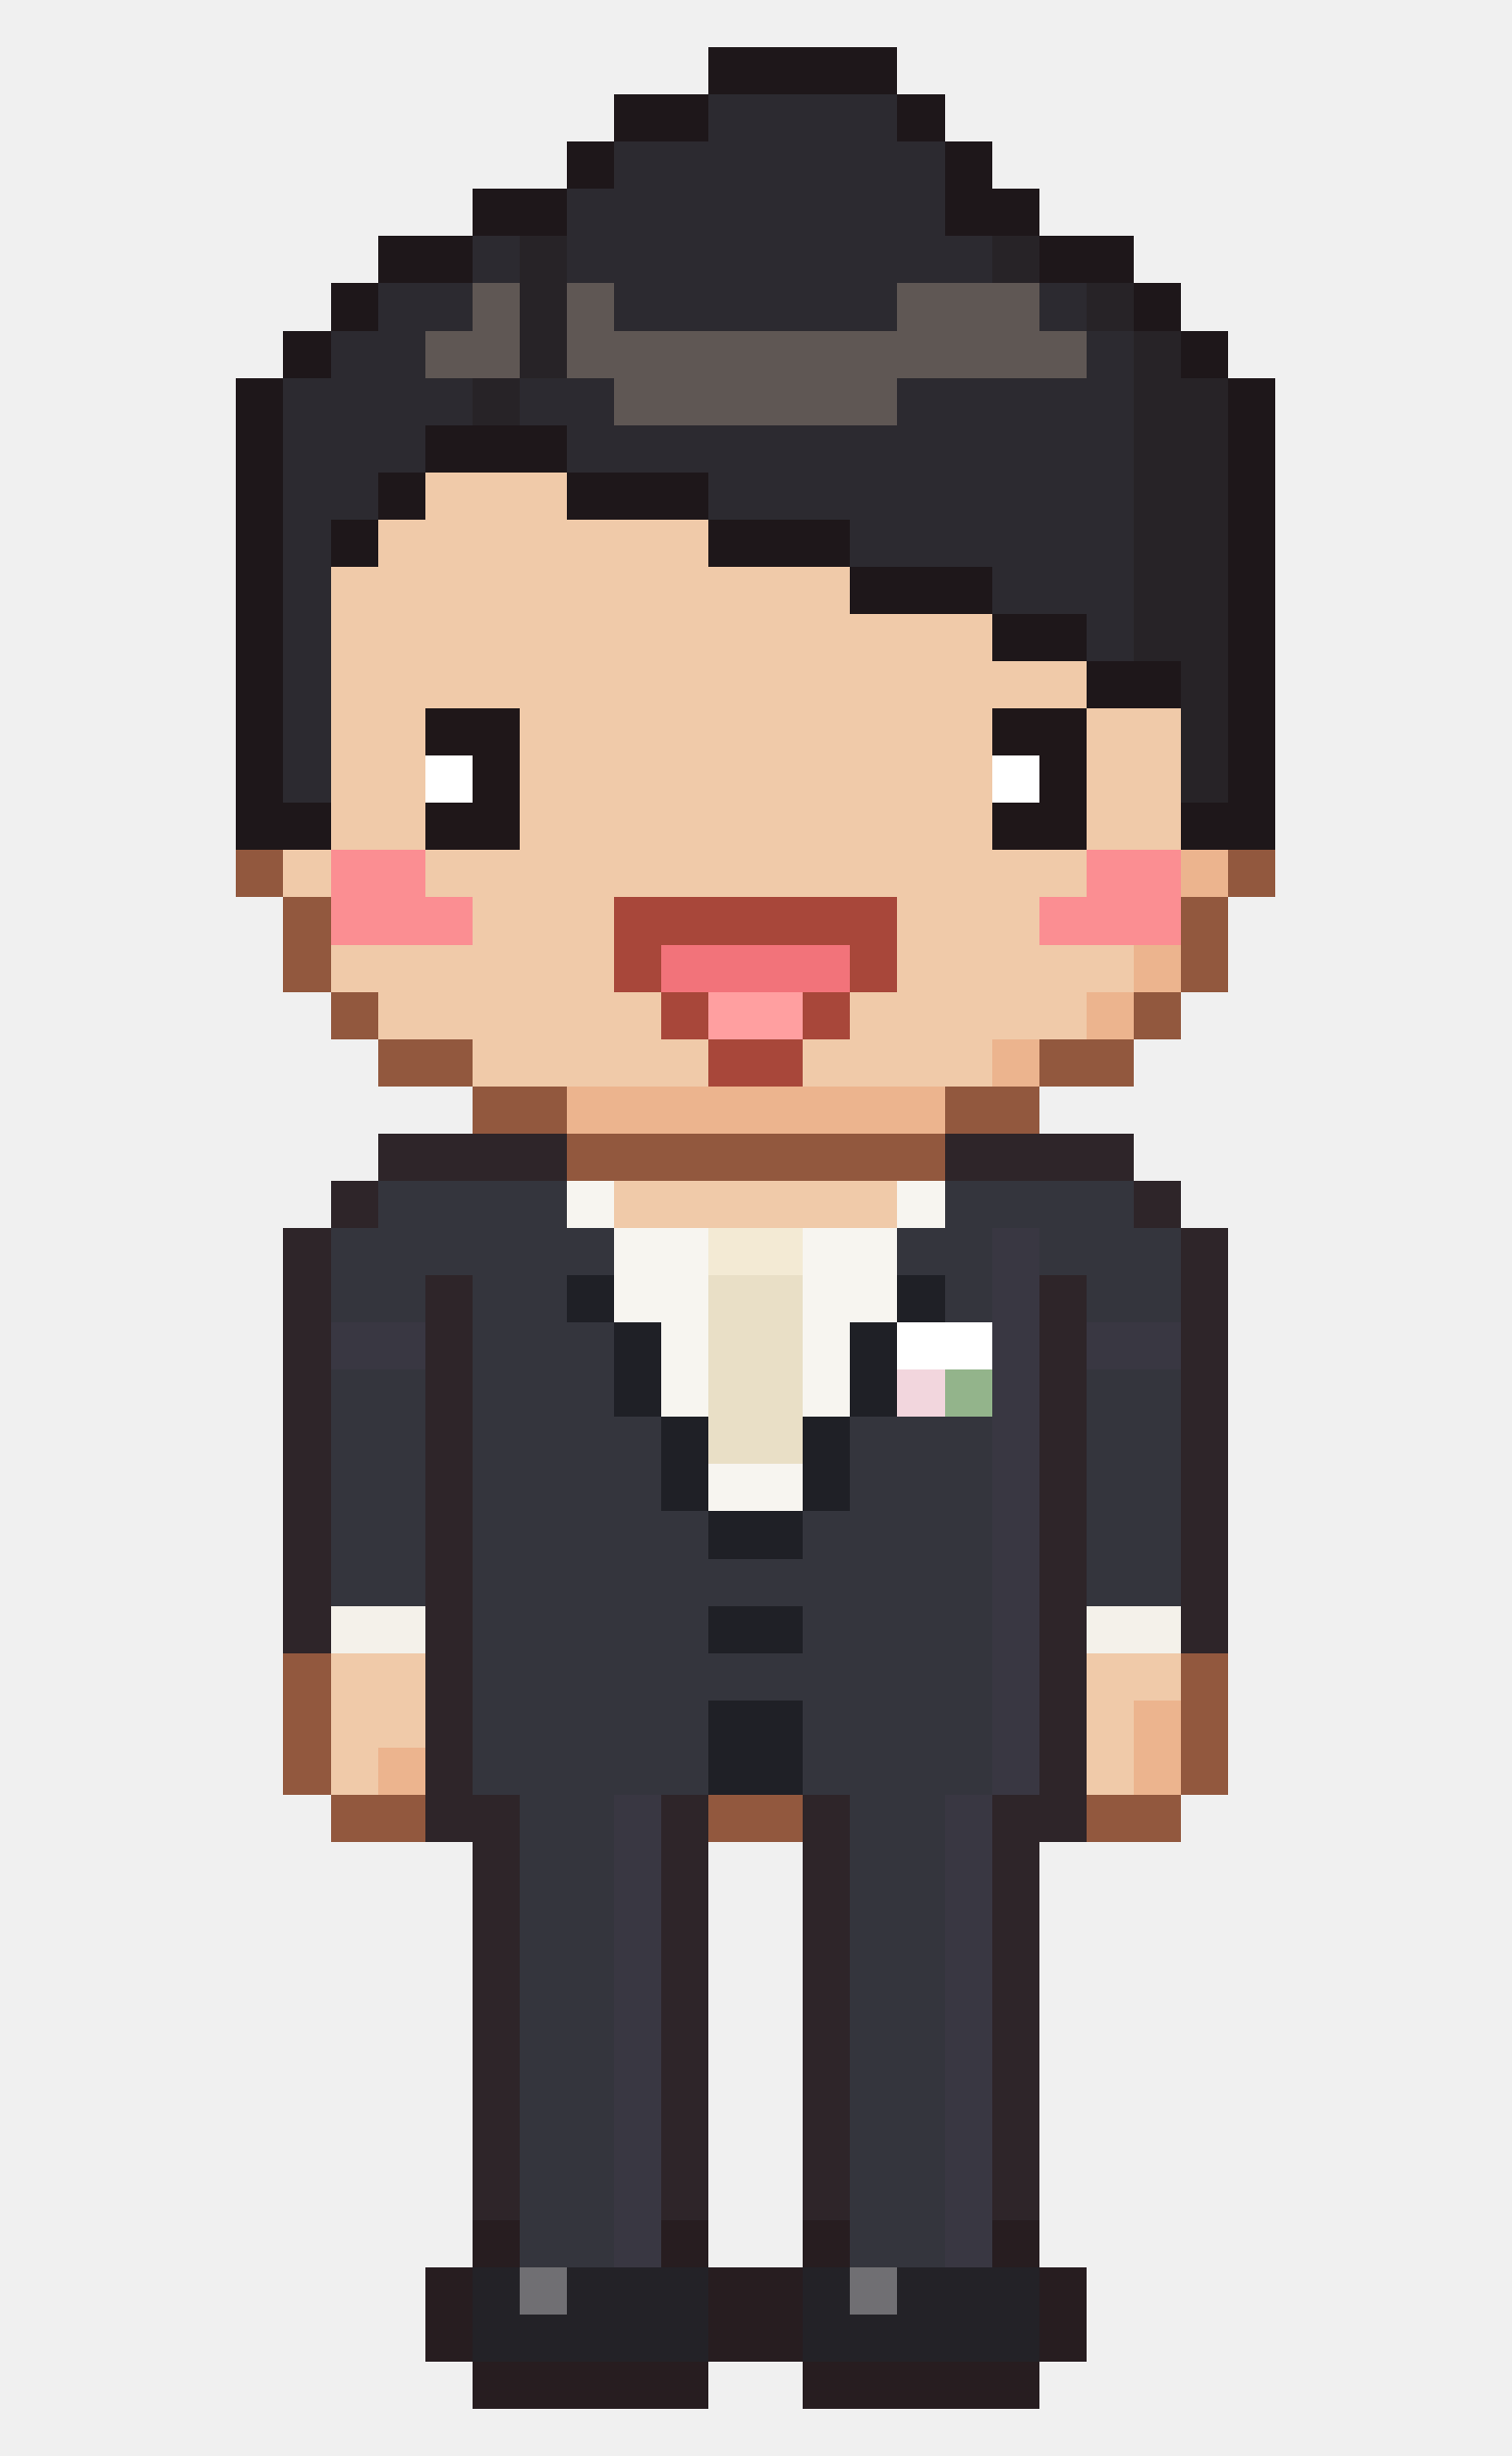
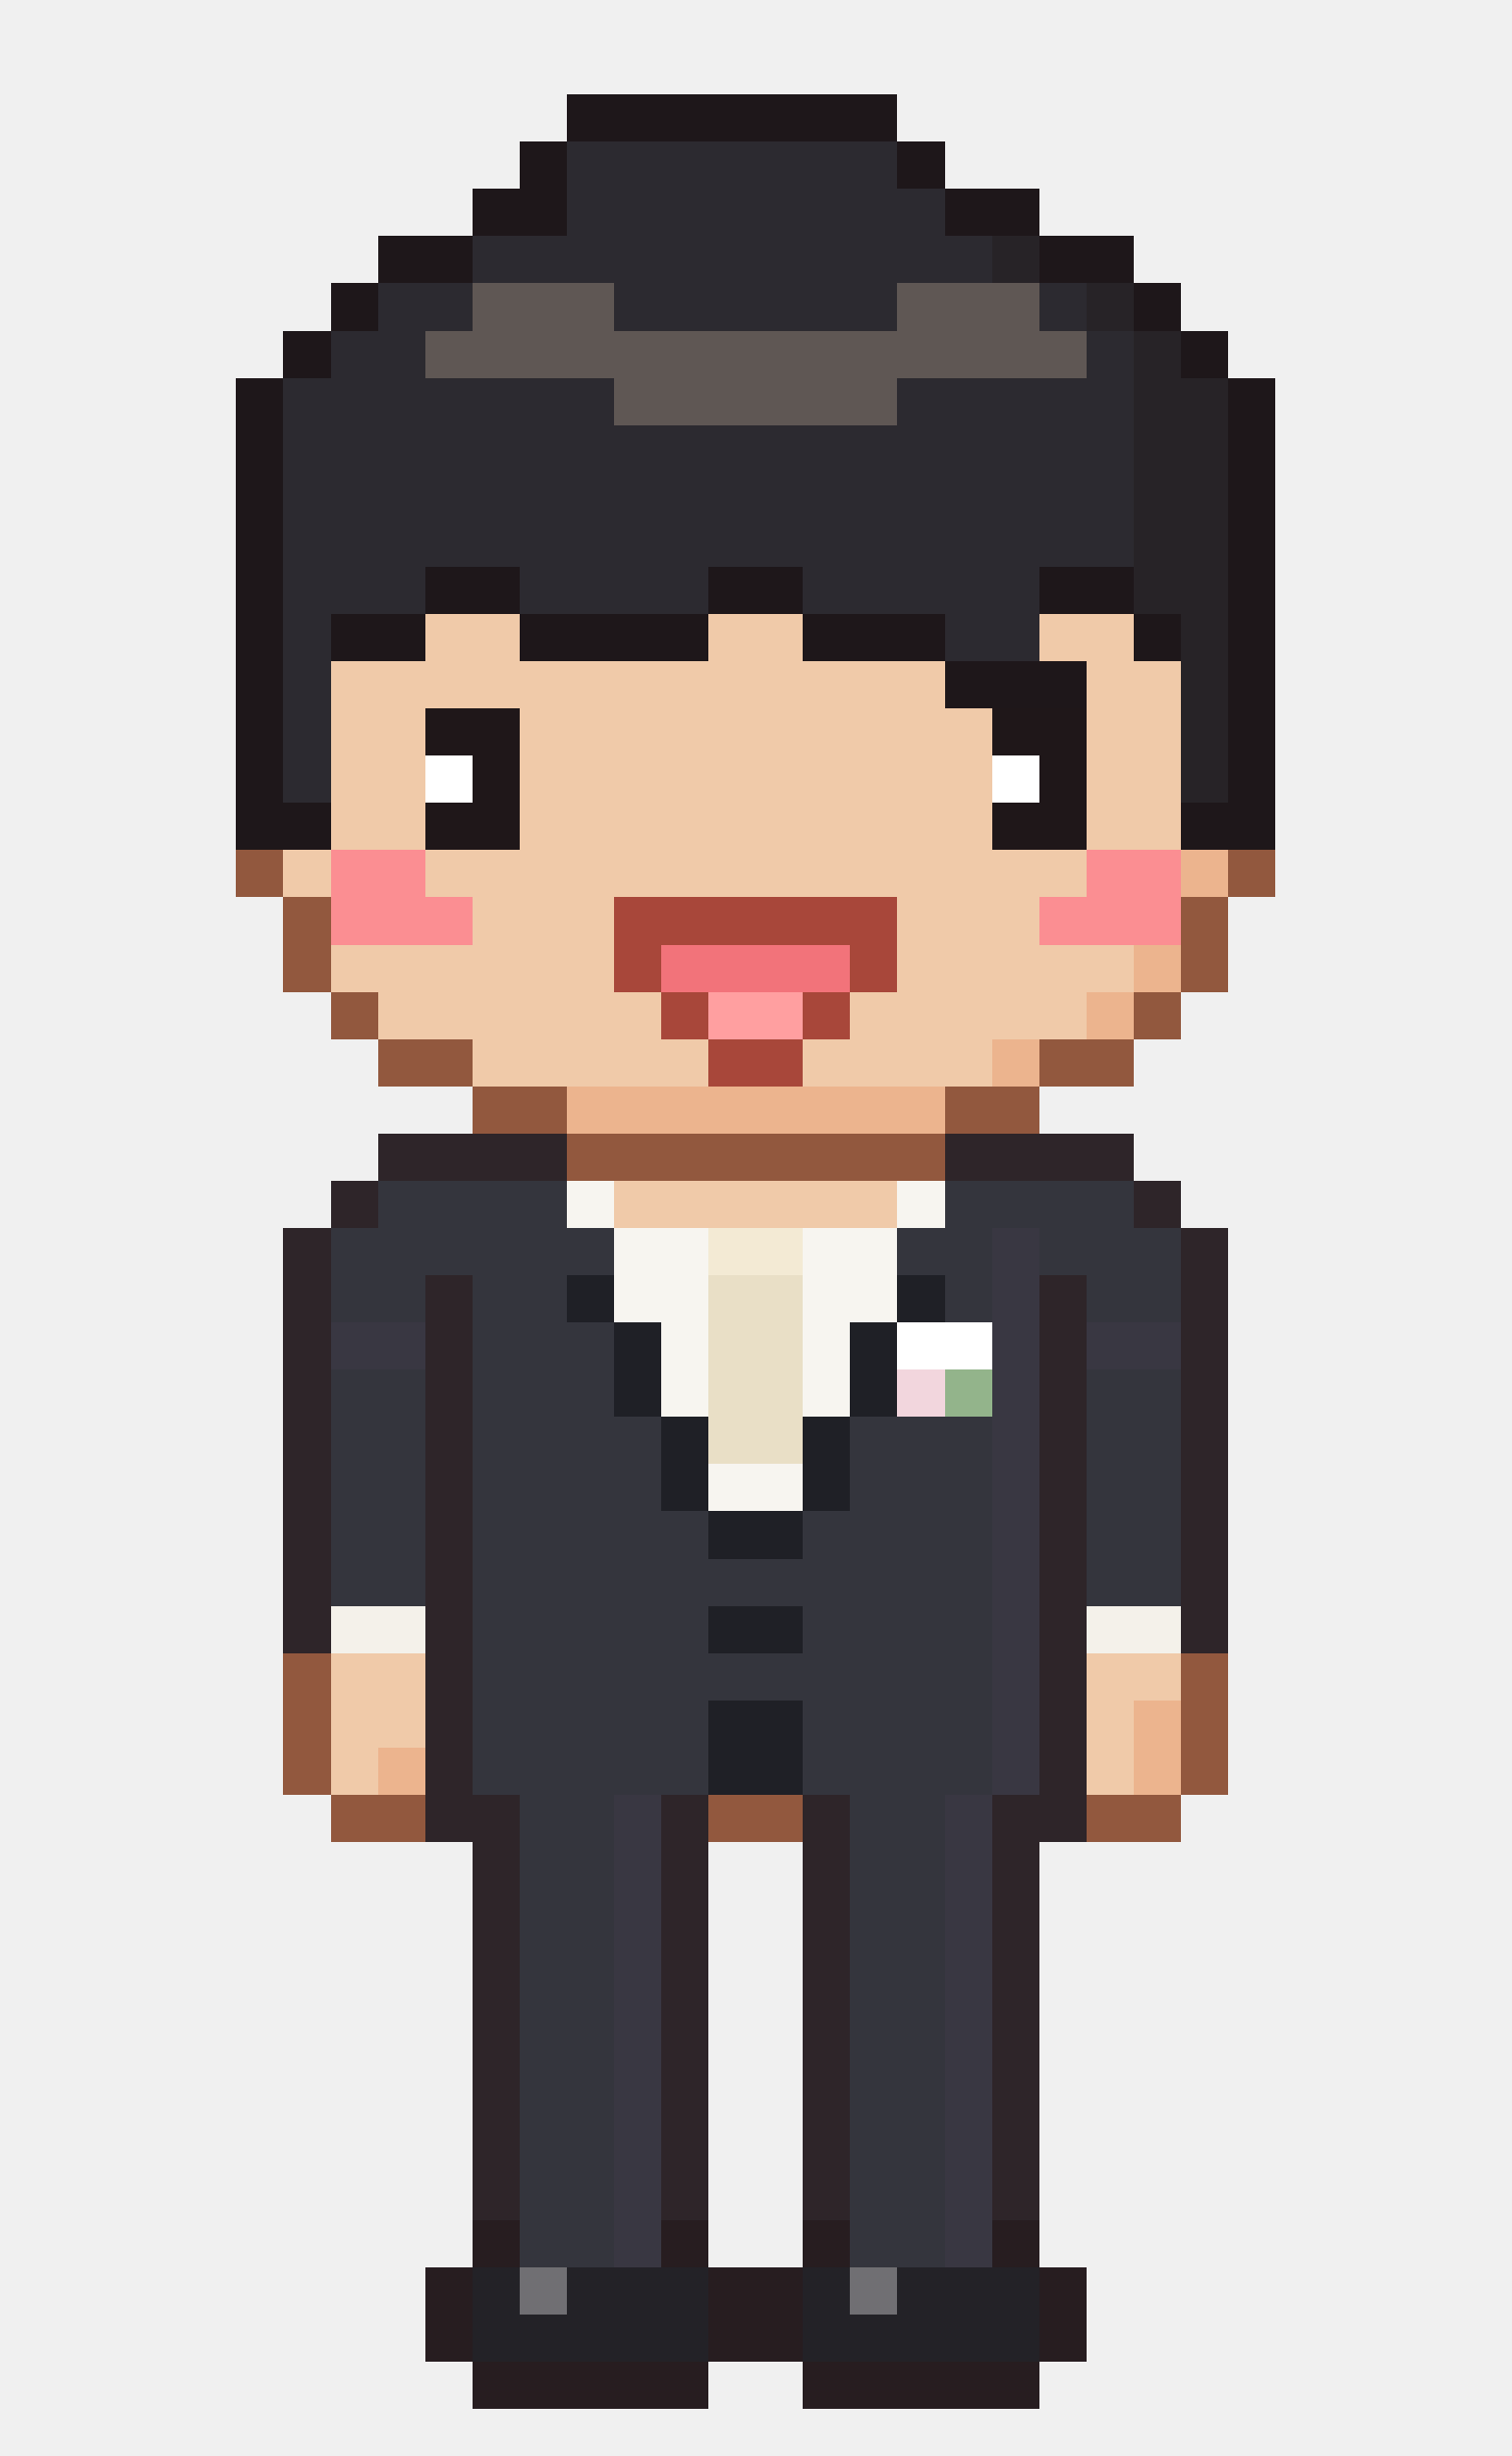
<svg xmlns="http://www.w3.org/2000/svg" class="character" viewBox="0 0 32 52" shape-rendering="crispEdges" aria-hidden="true">
-   <rect x="15" y="1" width="4" height="1" fill="#1e171a" />
-   <rect x="13" y="2" width="2" height="1" fill="#1e171a" />
-   <rect x="15" y="2" width="4" height="1" fill="#2c2a30" />
-   <rect x="19" y="2" width="1" height="1" fill="#1e171a" />
-   <rect x="12" y="3" width="1" height="1" fill="#1e171a" />
-   <rect x="13" y="3" width="7" height="1" fill="#2c2a30" />
-   <rect x="20" y="3" width="1" height="1" fill="#1e171a" />
+   <rect x="12" y="2" width="7" height="1" fill="#1e171a" />
+   <rect x="11" y="3" width="1" height="1" fill="#1e171a" />
+   <rect x="12" y="3" width="7" height="1" fill="#2c2a30" />
+   <rect x="19" y="3" width="1" height="1" fill="#1e171a" />
  <rect x="10" y="4" width="2" height="1" fill="#1e171a" />
  <rect x="12" y="4" width="8" height="1" fill="#2c2a30" />
  <rect x="20" y="4" width="2" height="1" fill="#1e171a" />
  <rect x="8" y="5" width="2" height="1" fill="#1e171a" />
-   <rect x="10" y="5" width="1" height="1" fill="#2c2a30" />
-   <rect x="11" y="5" width="1" height="1" fill="#272327" />
-   <rect x="12" y="5" width="9" height="1" fill="#2c2a30" />
+   <rect x="10" y="5" width="11" height="1" fill="#2c2a30" />
  <rect x="21" y="5" width="1" height="1" fill="#272327" />
  <rect x="22" y="5" width="2" height="1" fill="#1e171a" />
  <rect x="7" y="6" width="1" height="1" fill="#1e171a" />
  <rect x="8" y="6" width="2" height="1" fill="#2c2a30" />
-   <rect x="10" y="6" width="1" height="1" fill="#5f5754" />
-   <rect x="11" y="6" width="1" height="1" fill="#272327" />
-   <rect x="12" y="6" width="1" height="1" fill="#5f5754" />
+   <rect x="10" y="6" width="3" height="1" fill="#5f5754" />
  <rect x="13" y="6" width="6" height="1" fill="#2c2a30" />
  <rect x="19" y="6" width="3" height="1" fill="#5f5754" />
  <rect x="22" y="6" width="1" height="1" fill="#2c2a30" />
  <rect x="23" y="6" width="1" height="1" fill="#272327" />
  <rect x="24" y="6" width="1" height="1" fill="#1e171a" />
  <rect x="6" y="7" width="1" height="1" fill="#1e171a" />
  <rect x="7" y="7" width="2" height="1" fill="#2c2a30" />
-   <rect x="9" y="7" width="2" height="1" fill="#5f5754" />
-   <rect x="11" y="7" width="1" height="1" fill="#272327" />
-   <rect x="12" y="7" width="11" height="1" fill="#5f5754" />
+   <rect x="9" y="7" width="14" height="1" fill="#5f5754" />
  <rect x="23" y="7" width="1" height="1" fill="#2c2a30" />
  <rect x="24" y="7" width="1" height="1" fill="#272327" />
  <rect x="25" y="7" width="1" height="1" fill="#1e171a" />
  <rect x="5" y="8" width="1" height="1" fill="#1e171a" />
-   <rect x="6" y="8" width="4" height="1" fill="#2c2a30" />
-   <rect x="10" y="8" width="1" height="1" fill="#272327" />
-   <rect x="11" y="8" width="2" height="1" fill="#2c2a30" />
+   <rect x="6" y="8" width="7" height="1" fill="#2c2a30" />
  <rect x="13" y="8" width="6" height="1" fill="#5f5754" />
  <rect x="19" y="8" width="5" height="1" fill="#2c2a30" />
  <rect x="24" y="8" width="2" height="1" fill="#272327" />
  <rect x="26" y="8" width="1" height="1" fill="#1e171a" />
  <rect x="5" y="9" width="1" height="1" fill="#1e171a" />
-   <rect x="6" y="9" width="3" height="1" fill="#2c2a30" />
-   <rect x="9" y="9" width="3" height="1" fill="#1e171a" />
-   <rect x="12" y="9" width="12" height="1" fill="#2c2a30" />
+   <rect x="6" y="9" width="18" height="1" fill="#2c2a30" />
  <rect x="24" y="9" width="2" height="1" fill="#272327" />
  <rect x="26" y="9" width="1" height="1" fill="#1e171a" />
  <rect x="5" y="10" width="1" height="1" fill="#1e171a" />
-   <rect x="6" y="10" width="2" height="1" fill="#2c2a30" />
-   <rect x="8" y="10" width="1" height="1" fill="#1e171a" />
-   <rect x="9" y="10" width="3" height="1" fill="#f0caa9" />
-   <rect x="12" y="10" width="3" height="1" fill="#1e171a" />
-   <rect x="15" y="10" width="9" height="1" fill="#2c2a30" />
+   <rect x="6" y="10" width="18" height="1" fill="#2c2a30" />
  <rect x="24" y="10" width="2" height="1" fill="#272327" />
  <rect x="26" y="10" width="1" height="1" fill="#1e171a" />
  <rect x="5" y="11" width="1" height="1" fill="#1e171a" />
-   <rect x="6" y="11" width="1" height="1" fill="#2c2a30" />
-   <rect x="7" y="11" width="1" height="1" fill="#1e171a" />
-   <rect x="8" y="11" width="7" height="1" fill="#f0caa9" />
-   <rect x="15" y="11" width="3" height="1" fill="#1e171a" />
-   <rect x="18" y="11" width="6" height="1" fill="#2c2a30" />
+   <rect x="6" y="11" width="18" height="1" fill="#2c2a30" />
  <rect x="24" y="11" width="2" height="1" fill="#272327" />
  <rect x="26" y="11" width="1" height="1" fill="#1e171a" />
  <rect x="5" y="12" width="1" height="1" fill="#1e171a" />
-   <rect x="6" y="12" width="1" height="1" fill="#2c2a30" />
-   <rect x="7" y="12" width="11" height="1" fill="#f0caa9" />
-   <rect x="18" y="12" width="3" height="1" fill="#1e171a" />
-   <rect x="21" y="12" width="3" height="1" fill="#2c2a30" />
+   <rect x="6" y="12" width="3" height="1" fill="#2c2a30" />
+   <rect x="9" y="12" width="2" height="1" fill="#1e171a" />
+   <rect x="11" y="12" width="4" height="1" fill="#2c2a30" />
+   <rect x="15" y="12" width="2" height="1" fill="#1e171a" />
+   <rect x="17" y="12" width="5" height="1" fill="#2c2a30" />
+   <rect x="22" y="12" width="2" height="1" fill="#1e171a" />
  <rect x="24" y="12" width="2" height="1" fill="#272327" />
  <rect x="26" y="12" width="1" height="1" fill="#1e171a" />
  <rect x="5" y="13" width="1" height="1" fill="#1e171a" />
  <rect x="6" y="13" width="1" height="1" fill="#2c2a30" />
-   <rect x="7" y="13" width="14" height="1" fill="#f0caa9" />
-   <rect x="21" y="13" width="2" height="1" fill="#1e171a" />
-   <rect x="23" y="13" width="1" height="1" fill="#2c2a30" />
-   <rect x="24" y="13" width="2" height="1" fill="#272327" />
+   <rect x="7" y="13" width="2" height="1" fill="#1e171a" />
+   <rect x="9" y="13" width="2" height="1" fill="#f0caa9" />
+   <rect x="11" y="13" width="4" height="1" fill="#1e171a" />
+   <rect x="15" y="13" width="2" height="1" fill="#f0caa9" />
+   <rect x="17" y="13" width="3" height="1" fill="#1e171a" />
+   <rect x="20" y="13" width="2" height="1" fill="#2c2a30" />
+   <rect x="22" y="13" width="2" height="1" fill="#f0caa9" />
+   <rect x="24" y="13" width="1" height="1" fill="#1e171a" />
+   <rect x="25" y="13" width="1" height="1" fill="#272327" />
  <rect x="26" y="13" width="1" height="1" fill="#1e171a" />
  <rect x="5" y="14" width="1" height="1" fill="#1e171a" />
  <rect x="6" y="14" width="1" height="1" fill="#2c2a30" />
-   <rect x="7" y="14" width="16" height="1" fill="#f0caa9" />
-   <rect x="23" y="14" width="2" height="1" fill="#1e171a" />
+   <rect x="7" y="14" width="13" height="1" fill="#f0caa9" />
+   <rect x="20" y="14" width="3" height="1" fill="#1e171a" />
+   <rect x="23" y="14" width="2" height="1" fill="#f0caa9" />
  <rect x="25" y="14" width="1" height="1" fill="#272327" />
  <rect x="26" y="14" width="1" height="1" fill="#1e171a" />
  <rect x="5" y="15" width="1" height="1" fill="#1e171a" />
  <rect x="6" y="15" width="1" height="1" fill="#2c2a30" />
  <rect x="7" y="15" width="2" height="1" fill="#f0caa9" />
  <rect x="9" y="15" width="2" height="1" fill="#1f1719" />
  <rect x="11" y="15" width="10" height="1" fill="#f0caa9" />
  <rect x="21" y="15" width="2" height="1" fill="#1f1719" />
  <rect x="23" y="15" width="2" height="1" fill="#f0caa9" />
  <rect x="25" y="15" width="1" height="1" fill="#272327" />
  <rect x="26" y="15" width="1" height="1" fill="#1e171a" />
  <rect x="5" y="16" width="1" height="1" fill="#1e171a" />
  <rect x="6" y="16" width="1" height="1" fill="#2c2a30" />
  <rect x="7" y="16" width="2" height="1" fill="#f0caa9" />
  <rect x="9" y="16" width="1" height="1" fill="#ffffff" />
  <rect x="10" y="16" width="1" height="1" fill="#1f1719" />
  <rect x="11" y="16" width="10" height="1" fill="#f0caa9" />
  <rect x="21" y="16" width="1" height="1" fill="#ffffff" />
  <rect x="22" y="16" width="1" height="1" fill="#1f1719" />
  <rect x="23" y="16" width="2" height="1" fill="#f0caa9" />
  <rect x="25" y="16" width="1" height="1" fill="#272327" />
  <rect x="26" y="16" width="1" height="1" fill="#1e171a" />
  <rect x="5" y="17" width="2" height="1" fill="#1e171a" />
  <rect x="7" y="17" width="2" height="1" fill="#f0caa9" />
  <rect x="9" y="17" width="2" height="1" fill="#1f1719" />
  <rect x="11" y="17" width="10" height="1" fill="#f0caa9" />
  <rect x="21" y="17" width="2" height="1" fill="#1f1719" />
  <rect x="23" y="17" width="2" height="1" fill="#f0caa9" />
  <rect x="25" y="17" width="2" height="1" fill="#1e171a" />
  <rect x="5" y="18" width="1" height="1" fill="#92583e" />
  <rect x="6" y="18" width="1" height="1" fill="#f0caa9" />
  <rect x="7" y="18" width="2" height="1" fill="#fb8e92" />
  <rect x="9" y="18" width="14" height="1" fill="#f0caa9" />
  <rect x="23" y="18" width="2" height="1" fill="#fb8e92" />
  <rect x="25" y="18" width="1" height="1" fill="#ecb48e" />
  <rect x="26" y="18" width="1" height="1" fill="#92583e" />
  <rect x="6" y="19" width="1" height="1" fill="#92583e" />
  <rect x="7" y="19" width="3" height="1" fill="#fb8e92" />
  <rect x="10" y="19" width="3" height="1" fill="#f0caa9" />
  <rect x="13" y="19" width="6" height="1" fill="#a8473a" />
  <rect x="19" y="19" width="3" height="1" fill="#f0caa9" />
  <rect x="22" y="19" width="3" height="1" fill="#fb8e92" />
  <rect x="25" y="19" width="1" height="1" fill="#92583e" />
  <rect x="6" y="20" width="1" height="1" fill="#92583e" />
  <rect x="7" y="20" width="6" height="1" fill="#f0caa9" />
  <rect x="13" y="20" width="1" height="1" fill="#a8473a" />
  <rect x="14" y="20" width="4" height="1" fill="#f2737a" />
  <rect x="18" y="20" width="1" height="1" fill="#a8473a" />
  <rect x="19" y="20" width="5" height="1" fill="#f0caa9" />
  <rect x="24" y="20" width="1" height="1" fill="#ecb48e" />
  <rect x="25" y="20" width="1" height="1" fill="#92583e" />
  <rect x="7" y="21" width="1" height="1" fill="#92583e" />
  <rect x="8" y="21" width="6" height="1" fill="#f0caa9" />
  <rect x="14" y="21" width="1" height="1" fill="#a8473a" />
  <rect x="15" y="21" width="2" height="1" fill="#ff9fa0" />
  <rect x="17" y="21" width="1" height="1" fill="#a8473a" />
  <rect x="18" y="21" width="5" height="1" fill="#f0caa9" />
  <rect x="23" y="21" width="1" height="1" fill="#ecb48e" />
  <rect x="24" y="21" width="1" height="1" fill="#92583e" />
  <rect x="8" y="22" width="2" height="1" fill="#92583e" />
  <rect x="10" y="22" width="5" height="1" fill="#f0caa9" />
  <rect x="15" y="22" width="2" height="1" fill="#a8473a" />
  <rect x="17" y="22" width="4" height="1" fill="#f0caa9" />
  <rect x="21" y="22" width="1" height="1" fill="#ecb48e" />
  <rect x="22" y="22" width="2" height="1" fill="#92583e" />
  <rect x="10" y="23" width="2" height="1" fill="#92583e" />
  <rect x="12" y="23" width="8" height="1" fill="#ecb48e" />
  <rect x="20" y="23" width="2" height="1" fill="#92583e" />
  <rect x="8" y="24" width="4" height="1" fill="#2e2529" />
  <rect x="12" y="24" width="8" height="1" fill="#92583e" />
  <rect x="20" y="24" width="4" height="1" fill="#2e2529" />
  <rect x="7" y="25" width="1" height="1" fill="#2e2529" />
  <rect x="8" y="25" width="4" height="1" fill="#34353d" />
  <rect x="12" y="25" width="1" height="1" fill="#f7f5f0" />
  <rect x="13" y="25" width="6" height="1" fill="#f0caa9" />
  <rect x="19" y="25" width="1" height="1" fill="#f7f5f0" />
  <rect x="20" y="25" width="4" height="1" fill="#34353d" />
  <rect x="24" y="25" width="1" height="1" fill="#2e2529" />
  <rect x="6" y="26" width="1" height="1" fill="#2e2529" />
  <rect x="7" y="26" width="6" height="1" fill="#34353d" />
  <rect x="13" y="26" width="2" height="1" fill="#f7f5f0" />
  <rect x="15" y="26" width="2" height="1" fill="#f3ead4" />
  <rect x="17" y="26" width="2" height="1" fill="#f7f5f0" />
  <rect x="19" y="26" width="2" height="1" fill="#34353d" />
  <rect x="21" y="26" width="1" height="1" fill="#393742" />
  <rect x="22" y="26" width="3" height="1" fill="#34353d" />
  <rect x="25" y="26" width="1" height="1" fill="#2e2529" />
  <rect x="6" y="27" width="1" height="1" fill="#2e2529" />
  <rect x="7" y="27" width="2" height="1" fill="#34353d" />
  <rect x="9" y="27" width="1" height="1" fill="#2e2529" />
  <rect x="10" y="27" width="2" height="1" fill="#34353d" />
  <rect x="12" y="27" width="1" height="1" fill="#1f2026" />
  <rect x="13" y="27" width="2" height="1" fill="#f7f5f0" />
  <rect x="15" y="27" width="2" height="1" fill="#e9dfc6" />
  <rect x="17" y="27" width="2" height="1" fill="#f7f5f0" />
  <rect x="19" y="27" width="1" height="1" fill="#1f2026" />
  <rect x="20" y="27" width="1" height="1" fill="#34353d" />
  <rect x="21" y="27" width="1" height="1" fill="#393742" />
  <rect x="22" y="27" width="1" height="1" fill="#2e2529" />
  <rect x="23" y="27" width="2" height="1" fill="#34353d" />
  <rect x="25" y="27" width="1" height="1" fill="#2e2529" />
  <rect x="6" y="28" width="1" height="1" fill="#2e2529" />
  <rect x="7" y="28" width="2" height="1" fill="#393742" />
  <rect x="9" y="28" width="1" height="1" fill="#2e2529" />
  <rect x="10" y="28" width="3" height="1" fill="#34353d" />
  <rect x="13" y="28" width="1" height="1" fill="#1f2026" />
  <rect x="14" y="28" width="1" height="1" fill="#f7f5f0" />
  <rect x="15" y="28" width="2" height="1" fill="#e9dfc6" />
  <rect x="17" y="28" width="1" height="1" fill="#f7f5f0" />
  <rect x="18" y="28" width="1" height="1" fill="#1f2026" />
  <rect x="19" y="28" width="2" height="1" fill="#ffffff" />
  <rect x="21" y="28" width="1" height="1" fill="#393742" />
  <rect x="22" y="28" width="1" height="1" fill="#2e2529" />
  <rect x="23" y="28" width="2" height="1" fill="#393742" />
  <rect x="25" y="28" width="1" height="1" fill="#2e2529" />
  <rect x="6" y="29" width="1" height="1" fill="#2e2529" />
  <rect x="7" y="29" width="2" height="1" fill="#34353d" />
  <rect x="9" y="29" width="1" height="1" fill="#2e2529" />
  <rect x="10" y="29" width="3" height="1" fill="#34353d" />
  <rect x="13" y="29" width="1" height="1" fill="#1f2026" />
  <rect x="14" y="29" width="1" height="1" fill="#f7f5f0" />
  <rect x="15" y="29" width="2" height="1" fill="#e9dfc6" />
  <rect x="17" y="29" width="1" height="1" fill="#f7f5f0" />
  <rect x="18" y="29" width="1" height="1" fill="#1f2026" />
  <rect x="19" y="29" width="1" height="1" fill="#f2d6dd" />
  <rect x="20" y="29" width="1" height="1" fill="#93b48b" />
  <rect x="21" y="29" width="1" height="1" fill="#393742" />
  <rect x="22" y="29" width="1" height="1" fill="#2e2529" />
  <rect x="23" y="29" width="2" height="1" fill="#34353d" />
  <rect x="25" y="29" width="1" height="1" fill="#2e2529" />
  <rect x="6" y="30" width="1" height="1" fill="#2e2529" />
  <rect x="7" y="30" width="2" height="1" fill="#34353d" />
  <rect x="9" y="30" width="1" height="1" fill="#2e2529" />
  <rect x="10" y="30" width="4" height="1" fill="#34353d" />
  <rect x="14" y="30" width="1" height="1" fill="#1f2026" />
  <rect x="15" y="30" width="2" height="1" fill="#e9dfc6" />
  <rect x="17" y="30" width="1" height="1" fill="#1f2026" />
  <rect x="18" y="30" width="3" height="1" fill="#34353d" />
  <rect x="21" y="30" width="1" height="1" fill="#393742" />
  <rect x="22" y="30" width="1" height="1" fill="#2e2529" />
  <rect x="23" y="30" width="2" height="1" fill="#34353d" />
  <rect x="25" y="30" width="1" height="1" fill="#2e2529" />
  <rect x="6" y="31" width="1" height="1" fill="#2e2529" />
  <rect x="7" y="31" width="2" height="1" fill="#34353d" />
  <rect x="9" y="31" width="1" height="1" fill="#2e2529" />
  <rect x="10" y="31" width="4" height="1" fill="#34353d" />
  <rect x="14" y="31" width="1" height="1" fill="#1f2026" />
  <rect x="15" y="31" width="2" height="1" fill="#f7f5f0" />
  <rect x="17" y="31" width="1" height="1" fill="#1f2026" />
  <rect x="18" y="31" width="3" height="1" fill="#34353d" />
  <rect x="21" y="31" width="1" height="1" fill="#393742" />
  <rect x="22" y="31" width="1" height="1" fill="#2e2529" />
  <rect x="23" y="31" width="2" height="1" fill="#34353d" />
  <rect x="25" y="31" width="1" height="1" fill="#2e2529" />
  <rect x="6" y="32" width="1" height="1" fill="#2e2529" />
  <rect x="7" y="32" width="2" height="1" fill="#34353d" />
  <rect x="9" y="32" width="1" height="1" fill="#2e2529" />
  <rect x="10" y="32" width="5" height="1" fill="#34353d" />
  <rect x="15" y="32" width="2" height="1" fill="#1f2026" />
  <rect x="17" y="32" width="4" height="1" fill="#34353d" />
  <rect x="21" y="32" width="1" height="1" fill="#393742" />
  <rect x="22" y="32" width="1" height="1" fill="#2e2529" />
  <rect x="23" y="32" width="2" height="1" fill="#34353d" />
  <rect x="25" y="32" width="1" height="1" fill="#2e2529" />
  <rect x="6" y="33" width="1" height="1" fill="#2e2529" />
  <rect x="7" y="33" width="2" height="1" fill="#34353d" />
  <rect x="9" y="33" width="1" height="1" fill="#2e2529" />
  <rect x="10" y="33" width="11" height="1" fill="#34353d" />
  <rect x="21" y="33" width="1" height="1" fill="#393742" />
  <rect x="22" y="33" width="1" height="1" fill="#2e2529" />
  <rect x="23" y="33" width="2" height="1" fill="#34353d" />
  <rect x="25" y="33" width="1" height="1" fill="#2e2529" />
  <rect x="6" y="34" width="1" height="1" fill="#2e2529" />
  <rect x="7" y="34" width="2" height="1" fill="#f4f1ea" />
  <rect x="9" y="34" width="1" height="1" fill="#2e2529" />
  <rect x="10" y="34" width="5" height="1" fill="#34353d" />
  <rect x="15" y="34" width="2" height="1" fill="#1f2026" />
  <rect x="17" y="34" width="4" height="1" fill="#34353d" />
  <rect x="21" y="34" width="1" height="1" fill="#393742" />
  <rect x="22" y="34" width="1" height="1" fill="#2e2529" />
  <rect x="23" y="34" width="2" height="1" fill="#f4f1ea" />
  <rect x="25" y="34" width="1" height="1" fill="#2e2529" />
  <rect x="6" y="35" width="1" height="1" fill="#92583e" />
  <rect x="7" y="35" width="2" height="1" fill="#f0caa9" />
  <rect x="9" y="35" width="1" height="1" fill="#2e2529" />
  <rect x="10" y="35" width="11" height="1" fill="#34353d" />
  <rect x="21" y="35" width="1" height="1" fill="#393742" />
  <rect x="22" y="35" width="1" height="1" fill="#2e2529" />
  <rect x="23" y="35" width="2" height="1" fill="#f0caa9" />
  <rect x="25" y="35" width="1" height="1" fill="#92583e" />
  <rect x="6" y="36" width="1" height="1" fill="#92583e" />
  <rect x="7" y="36" width="2" height="1" fill="#f0caa9" />
  <rect x="9" y="36" width="1" height="1" fill="#2e2529" />
  <rect x="10" y="36" width="5" height="1" fill="#34353d" />
  <rect x="15" y="36" width="2" height="1" fill="#1f2026" />
  <rect x="17" y="36" width="4" height="1" fill="#34353d" />
  <rect x="21" y="36" width="1" height="1" fill="#393742" />
  <rect x="22" y="36" width="1" height="1" fill="#2e2529" />
  <rect x="23" y="36" width="1" height="1" fill="#f0caa9" />
  <rect x="24" y="36" width="1" height="1" fill="#ecb48e" />
  <rect x="25" y="36" width="1" height="1" fill="#92583e" />
  <rect x="6" y="37" width="1" height="1" fill="#92583e" />
  <rect x="7" y="37" width="1" height="1" fill="#f0caa9" />
  <rect x="8" y="37" width="1" height="1" fill="#ecb48e" />
  <rect x="9" y="37" width="1" height="1" fill="#2e2529" />
  <rect x="10" y="37" width="5" height="1" fill="#34353d" />
  <rect x="15" y="37" width="2" height="1" fill="#1f2026" />
  <rect x="17" y="37" width="4" height="1" fill="#34353d" />
  <rect x="21" y="37" width="1" height="1" fill="#393742" />
  <rect x="22" y="37" width="1" height="1" fill="#2e2529" />
  <rect x="23" y="37" width="1" height="1" fill="#f0caa9" />
  <rect x="24" y="37" width="1" height="1" fill="#ecb48e" />
  <rect x="25" y="37" width="1" height="1" fill="#92583e" />
  <rect x="7" y="38" width="2" height="1" fill="#92583e" />
  <rect x="9" y="38" width="2" height="1" fill="#2e2529" />
  <rect x="11" y="38" width="2" height="1" fill="#34353d" />
  <rect x="13" y="38" width="1" height="1" fill="#393742" />
  <rect x="14" y="38" width="1" height="1" fill="#2e2529" />
  <rect x="15" y="38" width="2" height="1" fill="#92583e" />
  <rect x="17" y="38" width="1" height="1" fill="#2e2529" />
  <rect x="18" y="38" width="2" height="1" fill="#34353d" />
  <rect x="20" y="38" width="1" height="1" fill="#393742" />
  <rect x="21" y="38" width="2" height="1" fill="#2e2529" />
  <rect x="23" y="38" width="2" height="1" fill="#92583e" />
  <rect x="10" y="39" width="1" height="1" fill="#2e2529" />
  <rect x="11" y="39" width="2" height="1" fill="#34353d" />
  <rect x="13" y="39" width="1" height="1" fill="#393742" />
  <rect x="14" y="39" width="1" height="1" fill="#2e2529" />
  <rect x="17" y="39" width="1" height="1" fill="#2e2529" />
  <rect x="18" y="39" width="2" height="1" fill="#34353d" />
  <rect x="20" y="39" width="1" height="1" fill="#393742" />
  <rect x="21" y="39" width="1" height="1" fill="#2e2529" />
  <rect x="10" y="40" width="1" height="1" fill="#2e2529" />
  <rect x="11" y="40" width="2" height="1" fill="#34353d" />
  <rect x="13" y="40" width="1" height="1" fill="#393742" />
  <rect x="14" y="40" width="1" height="1" fill="#2e2529" />
  <rect x="17" y="40" width="1" height="1" fill="#2e2529" />
  <rect x="18" y="40" width="2" height="1" fill="#34353d" />
  <rect x="20" y="40" width="1" height="1" fill="#393742" />
  <rect x="21" y="40" width="1" height="1" fill="#2e2529" />
  <rect x="10" y="41" width="1" height="1" fill="#2e2529" />
  <rect x="11" y="41" width="2" height="1" fill="#34353d" />
  <rect x="13" y="41" width="1" height="1" fill="#393742" />
  <rect x="14" y="41" width="1" height="1" fill="#2e2529" />
  <rect x="17" y="41" width="1" height="1" fill="#2e2529" />
  <rect x="18" y="41" width="2" height="1" fill="#34353d" />
  <rect x="20" y="41" width="1" height="1" fill="#393742" />
  <rect x="21" y="41" width="1" height="1" fill="#2e2529" />
  <rect x="10" y="42" width="1" height="1" fill="#2e2529" />
  <rect x="11" y="42" width="2" height="1" fill="#34353d" />
  <rect x="13" y="42" width="1" height="1" fill="#393742" />
  <rect x="14" y="42" width="1" height="1" fill="#2e2529" />
  <rect x="17" y="42" width="1" height="1" fill="#2e2529" />
  <rect x="18" y="42" width="2" height="1" fill="#34353d" />
  <rect x="20" y="42" width="1" height="1" fill="#393742" />
  <rect x="21" y="42" width="1" height="1" fill="#2e2529" />
  <rect x="10" y="43" width="1" height="1" fill="#2e2529" />
  <rect x="11" y="43" width="2" height="1" fill="#34353d" />
  <rect x="13" y="43" width="1" height="1" fill="#393742" />
  <rect x="14" y="43" width="1" height="1" fill="#2e2529" />
  <rect x="17" y="43" width="1" height="1" fill="#2e2529" />
  <rect x="18" y="43" width="2" height="1" fill="#34353d" />
  <rect x="20" y="43" width="1" height="1" fill="#393742" />
  <rect x="21" y="43" width="1" height="1" fill="#2e2529" />
  <rect x="10" y="44" width="1" height="1" fill="#2e2529" />
  <rect x="11" y="44" width="2" height="1" fill="#34353d" />
  <rect x="13" y="44" width="1" height="1" fill="#393742" />
  <rect x="14" y="44" width="1" height="1" fill="#2e2529" />
  <rect x="17" y="44" width="1" height="1" fill="#2e2529" />
  <rect x="18" y="44" width="2" height="1" fill="#34353d" />
  <rect x="20" y="44" width="1" height="1" fill="#393742" />
  <rect x="21" y="44" width="1" height="1" fill="#2e2529" />
  <rect x="10" y="45" width="1" height="1" fill="#2e2529" />
  <rect x="11" y="45" width="2" height="1" fill="#34353d" />
  <rect x="13" y="45" width="1" height="1" fill="#393742" />
  <rect x="14" y="45" width="1" height="1" fill="#2e2529" />
  <rect x="17" y="45" width="1" height="1" fill="#2e2529" />
  <rect x="18" y="45" width="2" height="1" fill="#34353d" />
  <rect x="20" y="45" width="1" height="1" fill="#393742" />
  <rect x="21" y="45" width="1" height="1" fill="#2e2529" />
  <rect x="10" y="46" width="1" height="1" fill="#2e2529" />
  <rect x="11" y="46" width="2" height="1" fill="#34353d" />
  <rect x="13" y="46" width="1" height="1" fill="#393742" />
  <rect x="14" y="46" width="1" height="1" fill="#2e2529" />
  <rect x="17" y="46" width="1" height="1" fill="#2e2529" />
  <rect x="18" y="46" width="2" height="1" fill="#34353d" />
  <rect x="20" y="46" width="1" height="1" fill="#393742" />
  <rect x="21" y="46" width="1" height="1" fill="#2e2529" />
  <rect x="10" y="47" width="1" height="1" fill="#271d20" />
  <rect x="11" y="47" width="2" height="1" fill="#34353d" />
  <rect x="13" y="47" width="1" height="1" fill="#393742" />
  <rect x="14" y="47" width="1" height="1" fill="#271d20" />
  <rect x="17" y="47" width="1" height="1" fill="#271d20" />
  <rect x="18" y="47" width="2" height="1" fill="#34353d" />
  <rect x="20" y="47" width="1" height="1" fill="#393742" />
  <rect x="21" y="47" width="1" height="1" fill="#271d20" />
  <rect x="9" y="48" width="1" height="1" fill="#271d20" />
  <rect x="10" y="48" width="1" height="1" fill="#232227" />
  <rect x="11" y="48" width="1" height="1" fill="#706f73" />
  <rect x="12" y="48" width="3" height="1" fill="#232227" />
  <rect x="15" y="48" width="2" height="1" fill="#271d20" />
  <rect x="17" y="48" width="1" height="1" fill="#232227" />
  <rect x="18" y="48" width="1" height="1" fill="#706f73" />
  <rect x="19" y="48" width="3" height="1" fill="#232227" />
  <rect x="22" y="48" width="1" height="1" fill="#271d20" />
  <rect x="9" y="49" width="1" height="1" fill="#271d20" />
  <rect x="10" y="49" width="5" height="1" fill="#232227" />
  <rect x="15" y="49" width="2" height="1" fill="#271d20" />
  <rect x="17" y="49" width="5" height="1" fill="#232227" />
  <rect x="22" y="49" width="1" height="1" fill="#271d20" />
  <rect x="10" y="50" width="5" height="1" fill="#271d20" />
  <rect x="17" y="50" width="5" height="1" fill="#271d20" />
</svg>
